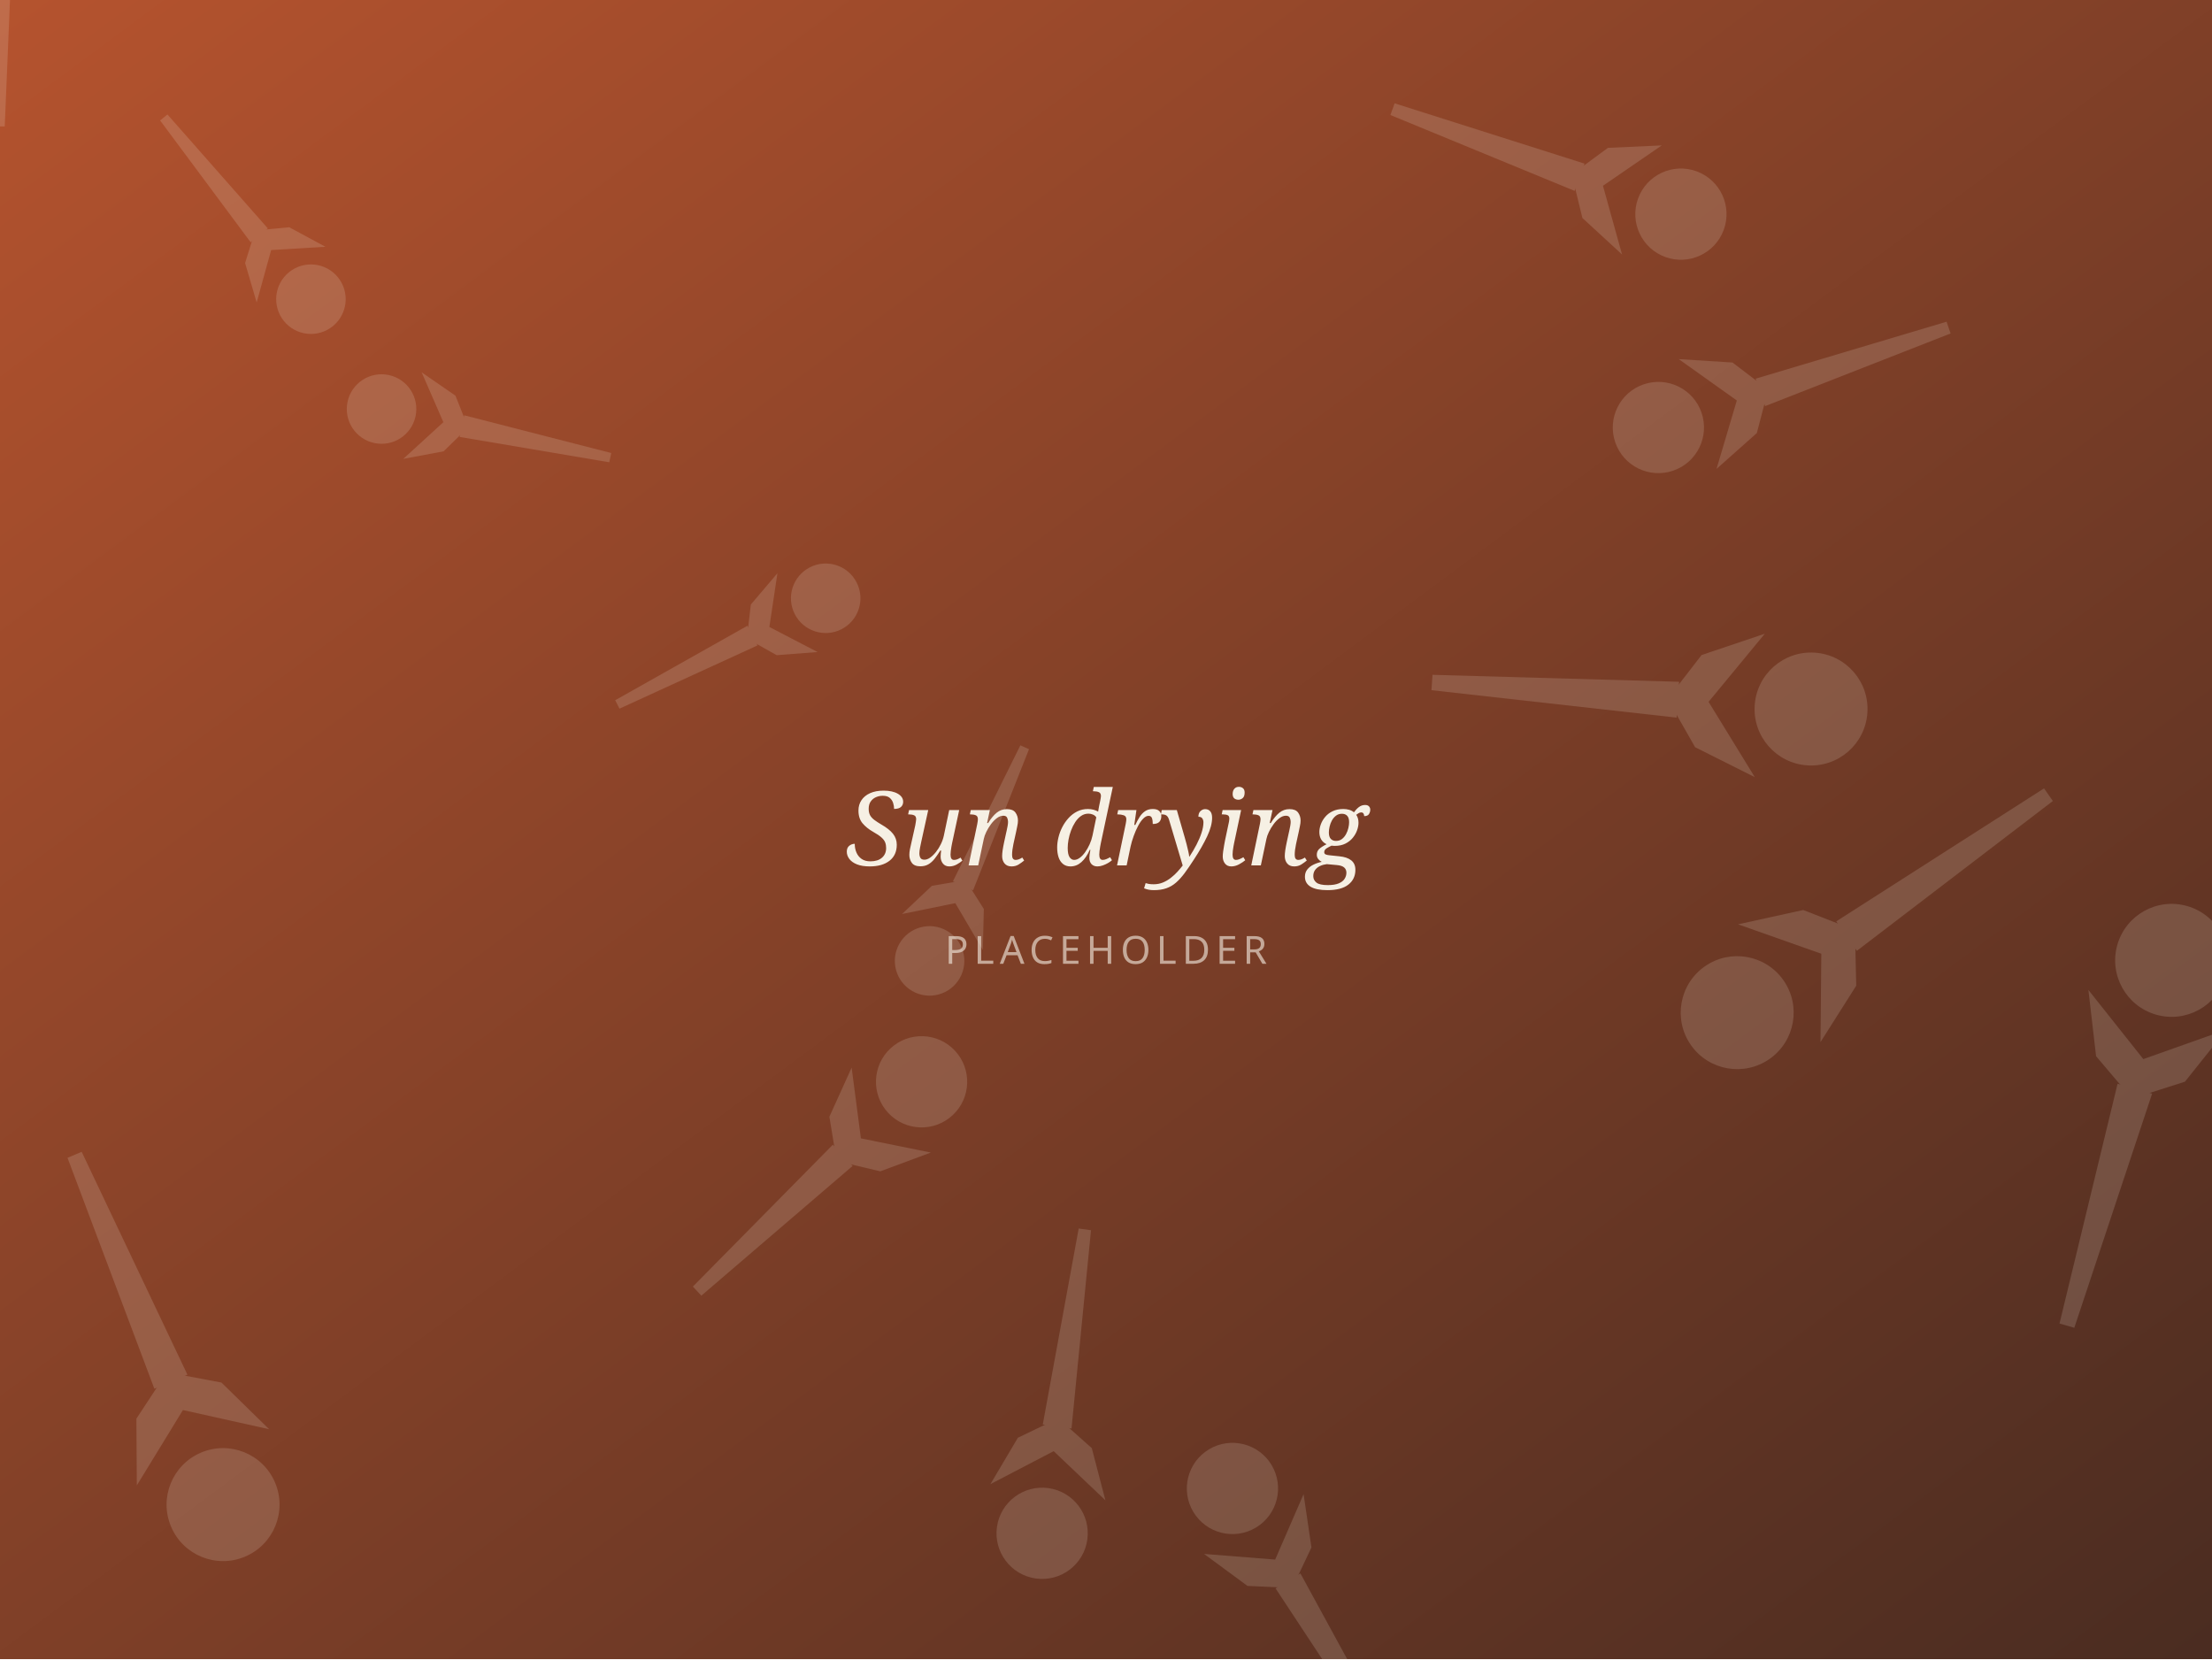
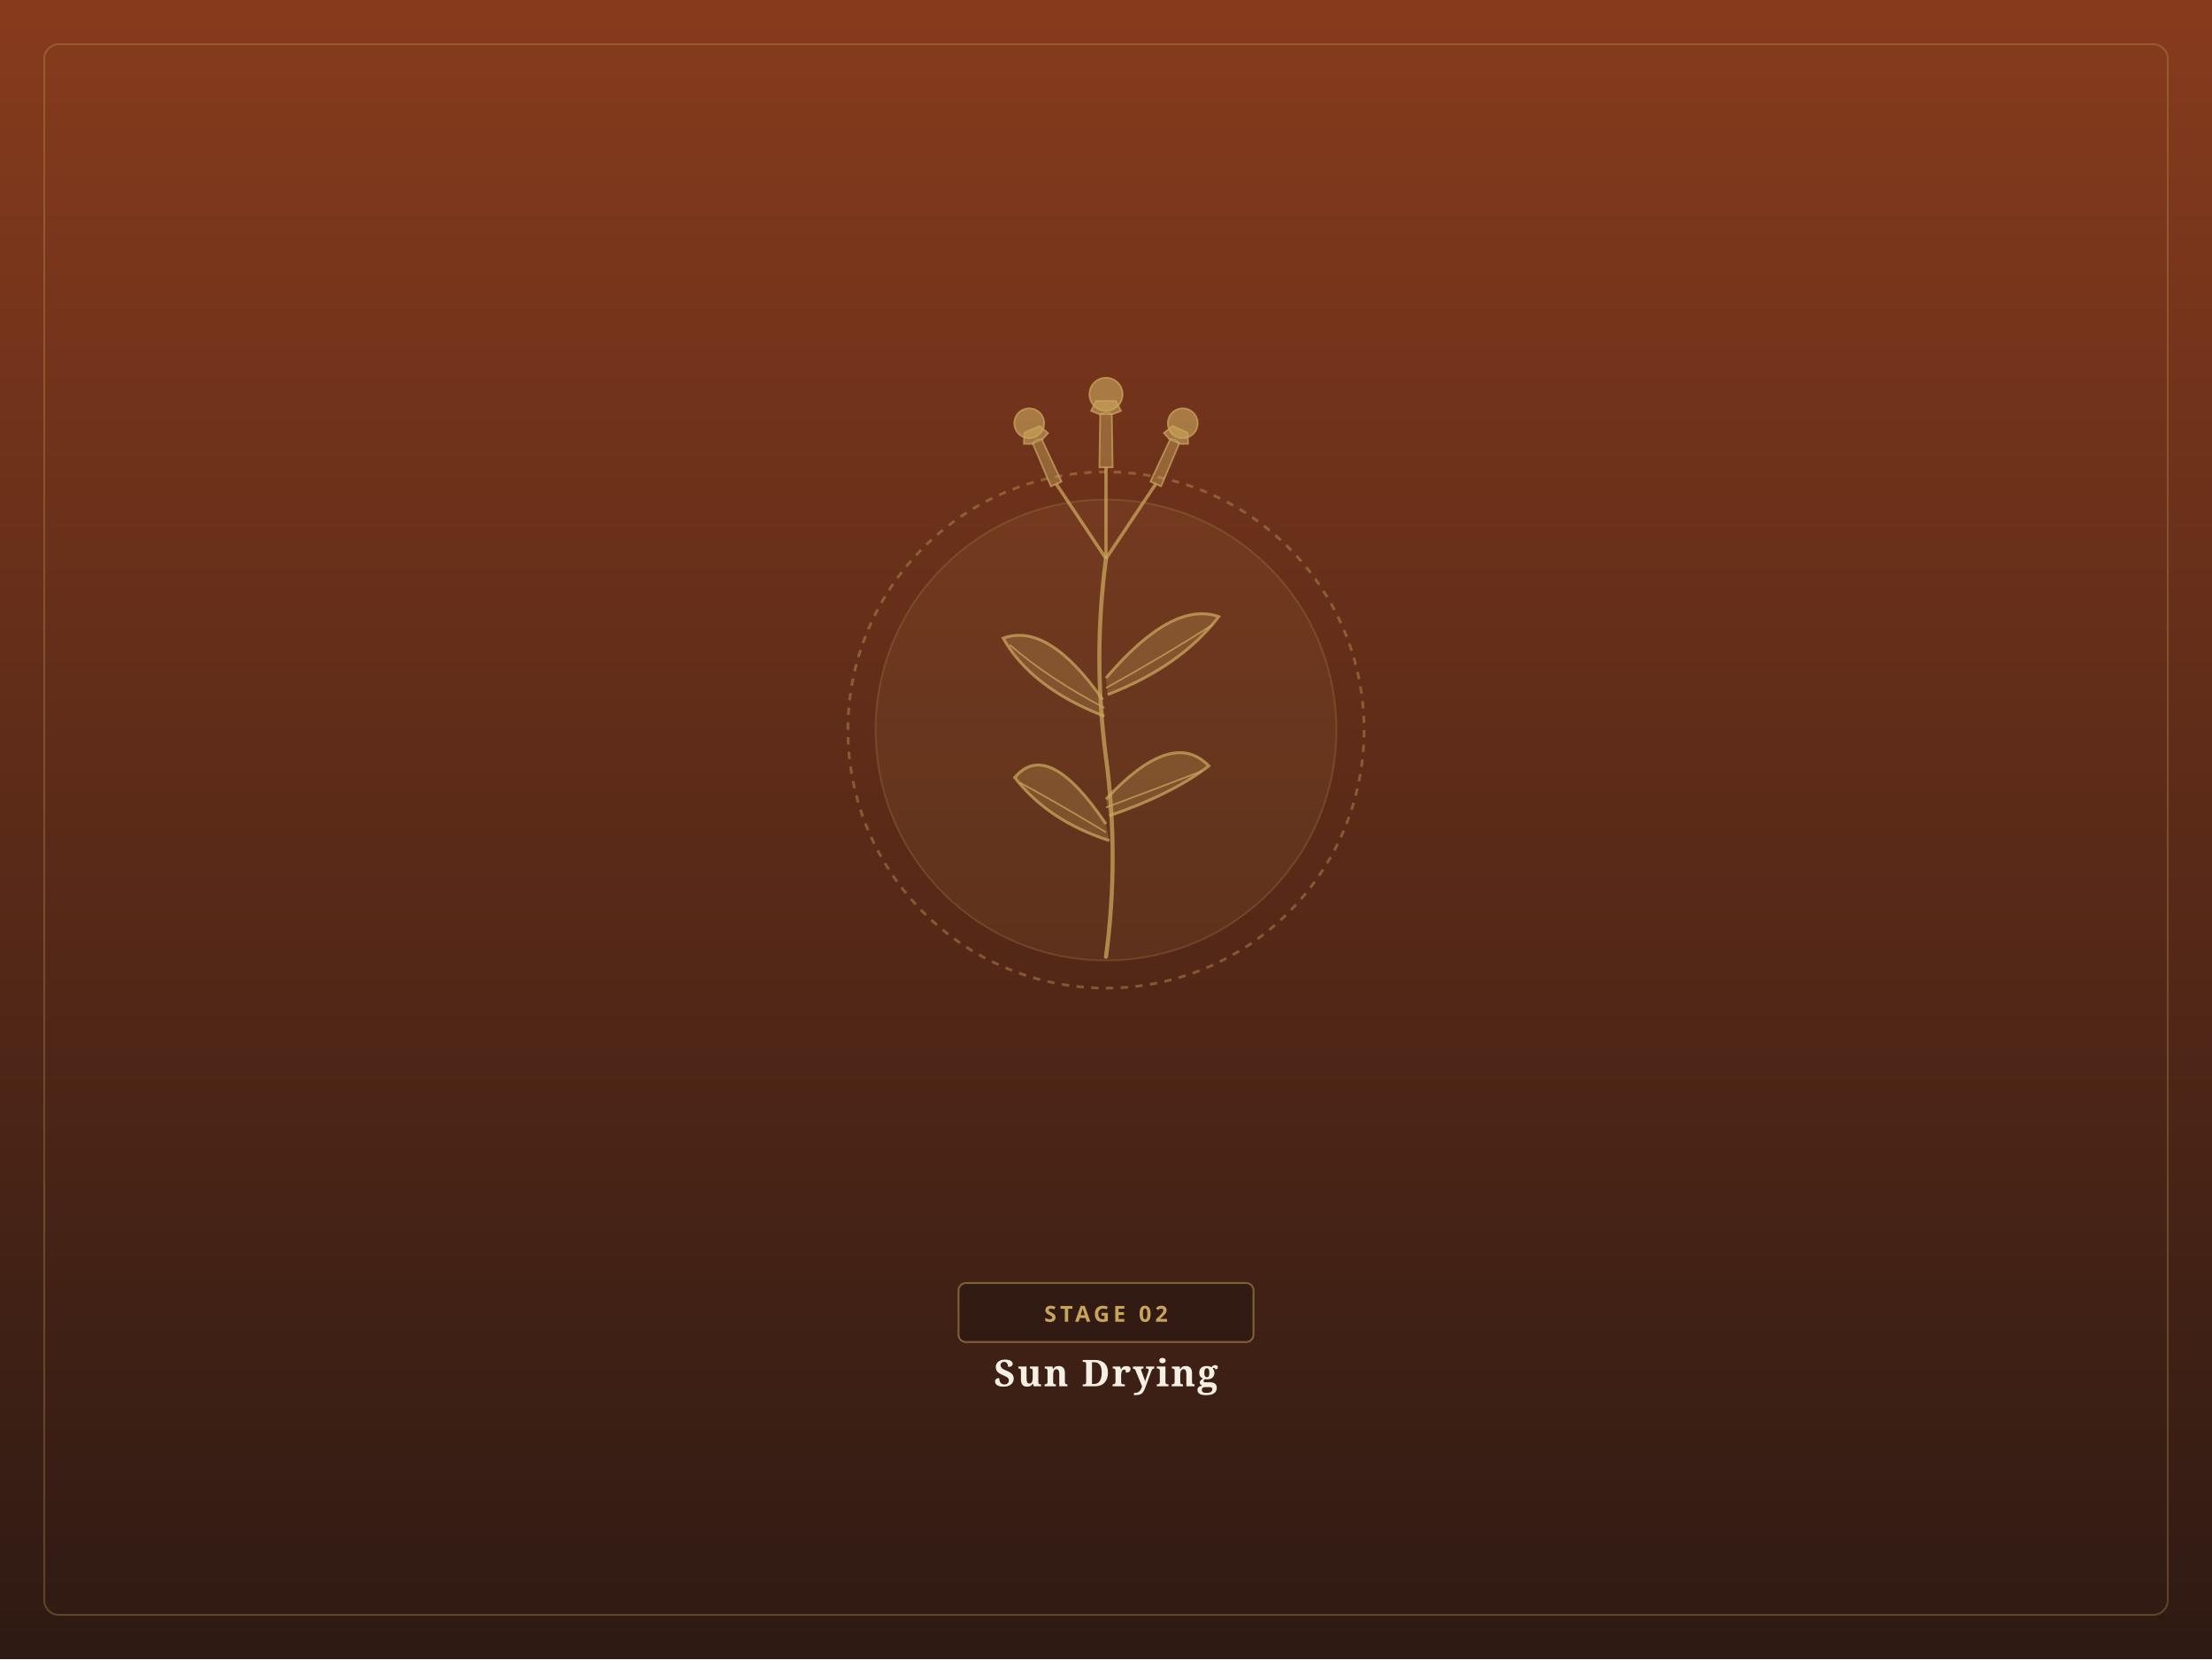
<svg xmlns="http://www.w3.org/2000/svg" width="1200" height="900" viewBox="0 0 1200 900">
  <defs>
-     <linearGradient id="g" x1="0" y1="0" x2="1" y2="1">
-       <stop offset="0" stop-color="#B5532E" />
-       <stop offset="1" stop-color="#4A2C21" />
+     <linearGradient id="pBg" x1="0" y1="0" x2="0" y2="1">
+       <stop offset="0%" stop-color="#873B1D" />
+       <stop offset="100%" stop-color="#2E1A13" />
    </linearGradient>
  </defs>
-   <rect width="1200" height="900" fill="url(#g)" />
-   <g transform="translate(0 0) rotate(0) scale(1.714286)" fill="#F6F0E4" opacity="0.16">
-     <circle cx="0" cy="-34" r="11" />
-     <path d="M-14 -24 L0 -14 L14 -24 L9 -12 L0 -6 L-9 -12 Z" />
-     <path d="M-3.5 -8 L3.5 -8 L1.5 40 L-1.5 40 Z" />
+   <rect width="1200" height="900" fill="url(#pBg)" />
+   <rect x="24" y="24" width="1152" height="852" rx="8" fill="none" stroke="#C9A45C" stroke-opacity="0.3" stroke-width="1" />
+   <g transform="translate(600, 396)">
+     <circle cx="0" cy="0" r="140" fill="none" stroke="#C9A45C" stroke-opacity="0.4" stroke-width="1.5" stroke-dasharray="4,4" />
+     <circle cx="0" cy="0" r="125" fill="#C9A45C" fill-opacity="0.08" stroke="#C9A45C" stroke-opacity="0.2" />
+     <g transform="translate(0 15) rotate(0) scale(0.9)" stroke="#C9A45C" stroke-opacity="0.75" fill="none">
+       <path d="M 0 120 Q 8 60 0 0 Q -8 -60 0 -120" stroke-width="2.5" stroke-linecap="round" />
+       <path d="M 2 50 Q -35 38 -55 12 Q -35 -12 0 40" stroke-width="1.75" fill="#C9A45C" fill-opacity="0.262" />
+       <path d="M 0 45 Q -28 28 -52 15" stroke-width="1" />
+       <path d="M 2 35 Q 40 22 62 5 Q 40 -18 0 25" stroke-width="1.75" fill="#C9A45C" fill-opacity="0.262" />
+       <path d="M 0 30 Q 32 18 58 8" stroke-width="1" />
+       <path d="M -1 -25 Q -45 -42 -62 -72 Q -35 -82 -2 -35" stroke-width="1.75" fill="#C9A45C" fill-opacity="0.262" />
+       <path d="M -1 -30 Q -35 -48 -58 -68" stroke-width="1" />
+       <path d="M 1 -38 Q 45 -55 68 -85 Q 40 -95 0 -48" stroke-width="1.75" fill="#C9A45C" fill-opacity="0.262" />
+       <path d="M 0 -42 Q 36 -62 64 -80" stroke-width="1" />
+       <path d="M 0 -120 L -30 -165" stroke-width="2" />
+       <path d="M 0 -120 L 0 -175" stroke-width="2" />
+       <path d="M 0 -120 L 30 -165" stroke-width="2" />
+       <g transform="translate(-30, -165) rotate(-24)">
+         <path d="M -3.5 0 L 3.5 0 L 3 -28 L -3 -28 Z" fill="#C9A45C" fill-opacity="0.45" stroke-width="1" />
+         <path d="M -8 -30 L -3.5 -28 L 0 -29 L 3.5 -28 L 8 -30 L 5 -36 L -5 -36 Z" fill="#C9A45C" fill-opacity="0.6" />
+         <circle cx="0" cy="-40" r="9" fill="#C9A45C" fill-opacity="0.637" stroke-width="1" />
+       </g>
+       <g transform="translate(0, -175)">
+         <path d="M -4 0 L 4 0 L 3.5 -32 L -3.5 -32 Z" fill="#C9A45C" fill-opacity="0.45" stroke-width="1" />
+         <path d="M -9 -34 L -4 -32 L 0 -33 L 4 -32 L 9 -34 L 6 -40 L -6 -40 Z" fill="#C9A45C" fill-opacity="0.6" />
+         <circle cx="0" cy="-44" r="10" fill="#C9A45C" fill-opacity="0.637" stroke-width="1" />
+       </g>
+       <g transform="translate(30, -165) rotate(24)">
+         <path d="M -3.5 0 L 3.5 0 L 3 -28 L -3 -28 Z" fill="#C9A45C" fill-opacity="0.45" stroke-width="1" />
+         <path d="M -8 -30 L -3.5 -28 L 0 -29 L 3.5 -28 L 8 -30 L 5 -36 L -5 -36 Z" fill="#C9A45C" fill-opacity="0.6" />
+         <circle cx="0" cy="-40" r="9" fill="#C9A45C" fill-opacity="0.637" stroke-width="1" />
+       </g>
+     </g>
  </g>
-   <g transform="translate(444 639) rotate(47) scale(2.25)" fill="#F6F0E4" opacity="0.16">
-     <circle cx="0" cy="-34" r="11" />
-     <path d="M-14 -24 L0 -14 L14 -24 L9 -12 L0 -6 L-9 -12 Z" />
-     <path d="M-3.5 -8 L3.5 -8 L1.5 40 L-1.5 40 Z" />
+   <g transform="translate(600, 720)">
+     <rect x="-80" y="-24" width="160" height="32" rx="4" fill="#2E1A13" fill-opacity="0.8" stroke="#C9A45C" stroke-opacity="0.5" stroke-width="1" />
+     <text x="0" y="-3" text-anchor="middle" fill="#C9A45C" font-family="sans-serif" font-size="12" font-weight="600" letter-spacing="2">STAGE 02</text>
+     <text x="0" y="32" text-anchor="middle" fill="#F6F0E4" font-family="Georgia, serif" font-size="20" font-weight="600" letter-spacing="1">Sun Drying</text>
  </g>
-   <g transform="translate(888 378) rotate(94) scale(2.785714)" fill="#F6F0E4" opacity="0.16">
-     <circle cx="0" cy="-34" r="11" />
-     <path d="M-14 -24 L0 -14 L14 -24 L9 -12 L0 -6 L-9 -12 Z" />
-     <path d="M-3.5 -8 L3.5 -8 L1.5 40 L-1.5 40 Z" />
-   </g>
-   <g transform="translate(132 117) rotate(141) scale(1.714286)" fill="#F6F0E4" opacity="0.16">
-     <circle cx="0" cy="-34" r="11" />
-     <path d="M-14 -24 L0 -14 L14 -24 L9 -12 L0 -6 L-9 -12 Z" />
-     <path d="M-3.5 -8 L3.5 -8 L1.5 40 L-1.5 40 Z" />
-   </g>
-   <g transform="translate(576 756) rotate(188) scale(2.25)" fill="#F6F0E4" opacity="0.16">
-     <circle cx="0" cy="-34" r="11" />
-     <path d="M-14 -24 L0 -14 L14 -24 L9 -12 L0 -6 L-9 -12 Z" />
-     <path d="M-3.5 -8 L3.5 -8 L1.5 40 L-1.5 40 Z" />
-   </g>
-   <g transform="translate(1020 495) rotate(235) scale(2.785714)" fill="#F6F0E4" opacity="0.16">
-     <circle cx="0" cy="-34" r="11" />
-     <path d="M-14 -24 L0 -14 L14 -24 L9 -12 L0 -6 L-9 -12 Z" />
-     <path d="M-3.5 -8 L3.5 -8 L1.5 40 L-1.5 40 Z" />
-   </g>
-   <g transform="translate(264 234) rotate(282) scale(1.714286)" fill="#F6F0E4" opacity="0.16">
-     <circle cx="0" cy="-34" r="11" />
-     <path d="M-14 -24 L0 -14 L14 -24 L9 -12 L0 -6 L-9 -12 Z" />
-     <path d="M-3.5 -8 L3.5 -8 L1.5 40 L-1.5 40 Z" />
-   </g>
-   <g transform="translate(708 873) rotate(329) scale(2.25)" fill="#F6F0E4" opacity="0.16">
-     <circle cx="0" cy="-34" r="11" />
-     <path d="M-14 -24 L0 -14 L14 -24 L9 -12 L0 -6 L-9 -12 Z" />
-     <path d="M-3.5 -8 L3.5 -8 L1.5 40 L-1.5 40 Z" />
-   </g>
-   <g transform="translate(1152 612) rotate(16) scale(2.785714)" fill="#F6F0E4" opacity="0.16">
-     <circle cx="0" cy="-34" r="11" />
-     <path d="M-14 -24 L0 -14 L14 -24 L9 -12 L0 -6 L-9 -12 Z" />
-     <path d="M-3.5 -8 L3.5 -8 L1.5 40 L-1.5 40 Z" />
-   </g>
-   <g transform="translate(396 351) rotate(63) scale(1.714286)" fill="#F6F0E4" opacity="0.16">
-     <circle cx="0" cy="-34" r="11" />
-     <path d="M-14 -24 L0 -14 L14 -24 L9 -12 L0 -6 L-9 -12 Z" />
-     <path d="M-3.5 -8 L3.5 -8 L1.5 40 L-1.5 40 Z" />
-   </g>
-   <g transform="translate(840 90) rotate(110) scale(2.25)" fill="#F6F0E4" opacity="0.16">
-     <circle cx="0" cy="-34" r="11" />
-     <path d="M-14 -24 L0 -14 L14 -24 L9 -12 L0 -6 L-9 -12 Z" />
-     <path d="M-3.5 -8 L3.5 -8 L1.5 40 L-1.5 40 Z" />
-   </g>
-   <g transform="translate(84 729) rotate(157) scale(2.785714)" fill="#F6F0E4" opacity="0.16">
-     <circle cx="0" cy="-34" r="11" />
-     <path d="M-14 -24 L0 -14 L14 -24 L9 -12 L0 -6 L-9 -12 Z" />
-     <path d="M-3.5 -8 L3.5 -8 L1.5 40 L-1.5 40 Z" />
-   </g>
-   <g transform="translate(528 468) rotate(204) scale(1.714286)" fill="#F6F0E4" opacity="0.16">
-     <circle cx="0" cy="-34" r="11" />
-     <path d="M-14 -24 L0 -14 L14 -24 L9 -12 L0 -6 L-9 -12 Z" />
-     <path d="M-3.5 -8 L3.5 -8 L1.5 40 L-1.5 40 Z" />
-   </g>
-   <g transform="translate(972 207) rotate(251) scale(2.25)" fill="#F6F0E4" opacity="0.16">
-     <circle cx="0" cy="-34" r="11" />
-     <path d="M-14 -24 L0 -14 L14 -24 L9 -12 L0 -6 L-9 -12 Z" />
-     <path d="M-3.5 -8 L3.5 -8 L1.5 40 L-1.5 40 Z" />
-   </g>
-   <text x="50%" y="50%" text-anchor="middle" dominant-baseline="middle" fill="#F6F0E4" font-family="Georgia, serif" font-size="56" font-style="italic">Sun drying</text>
-   <text x="50%" y="522.8" text-anchor="middle" fill="#F6F0E4" fill-opacity="0.6" font-family="system-ui, sans-serif" font-size="21" letter-spacing="3">PLACEHOLDER</text>
</svg>
